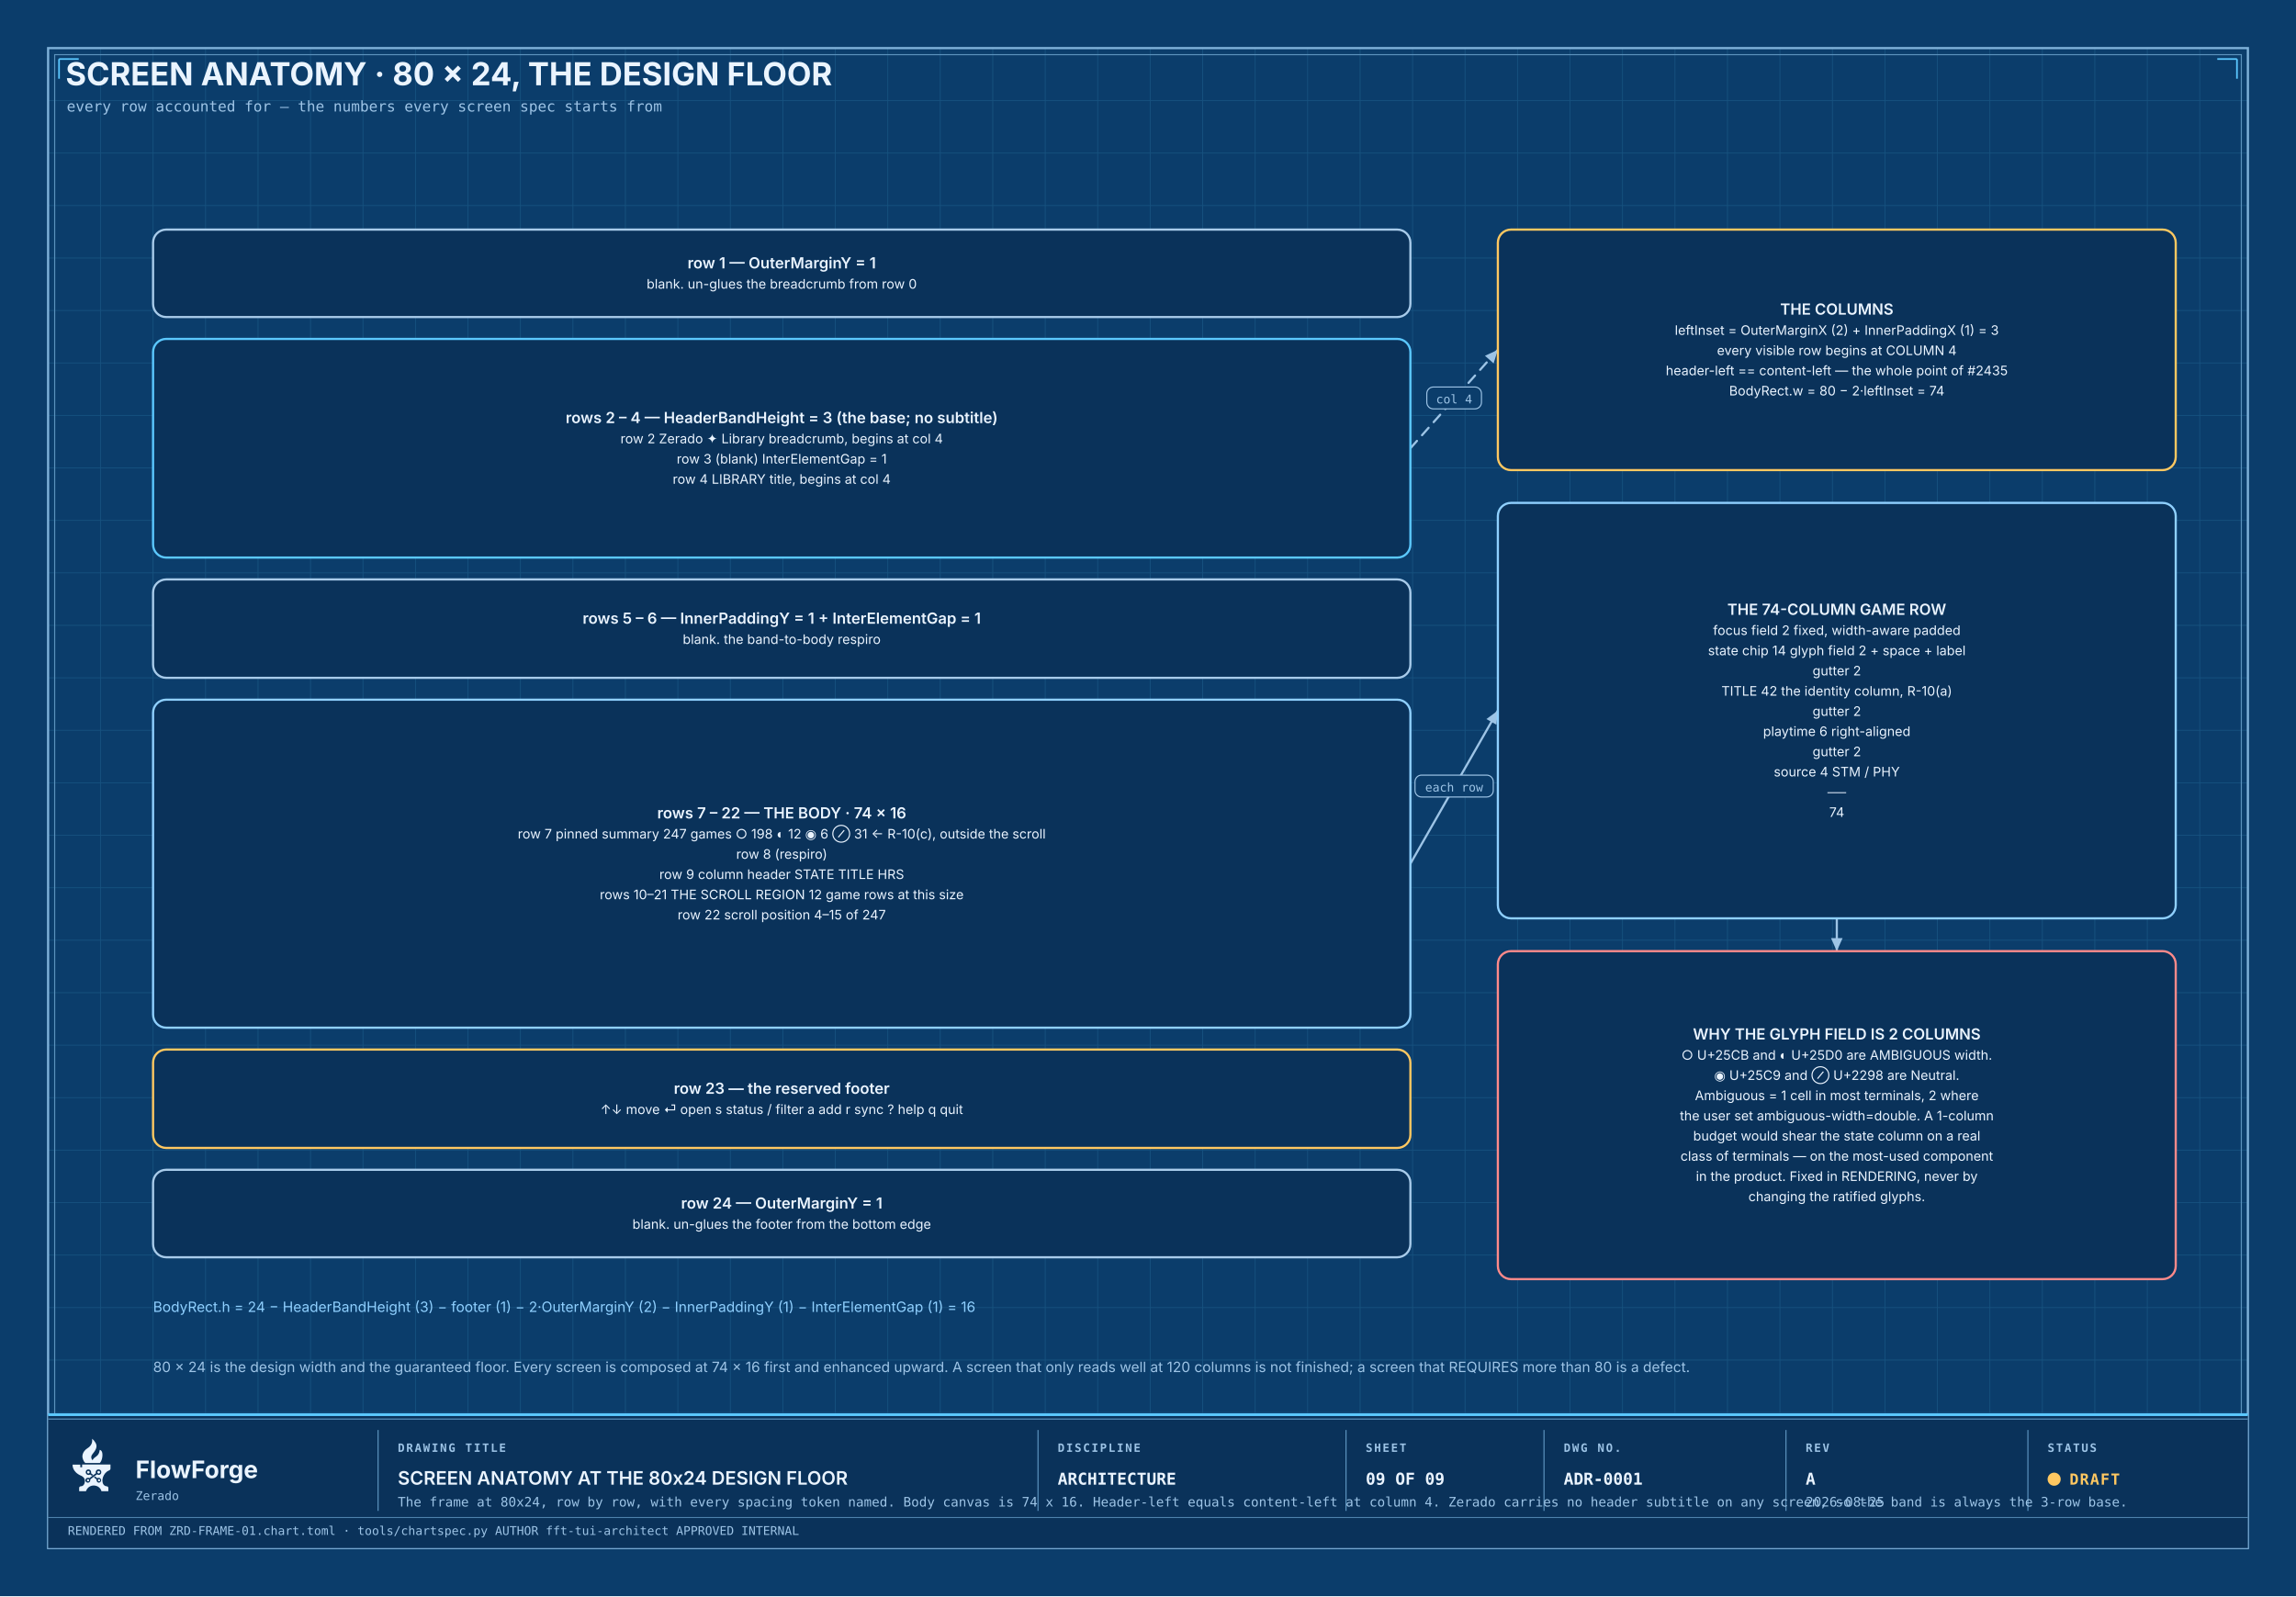
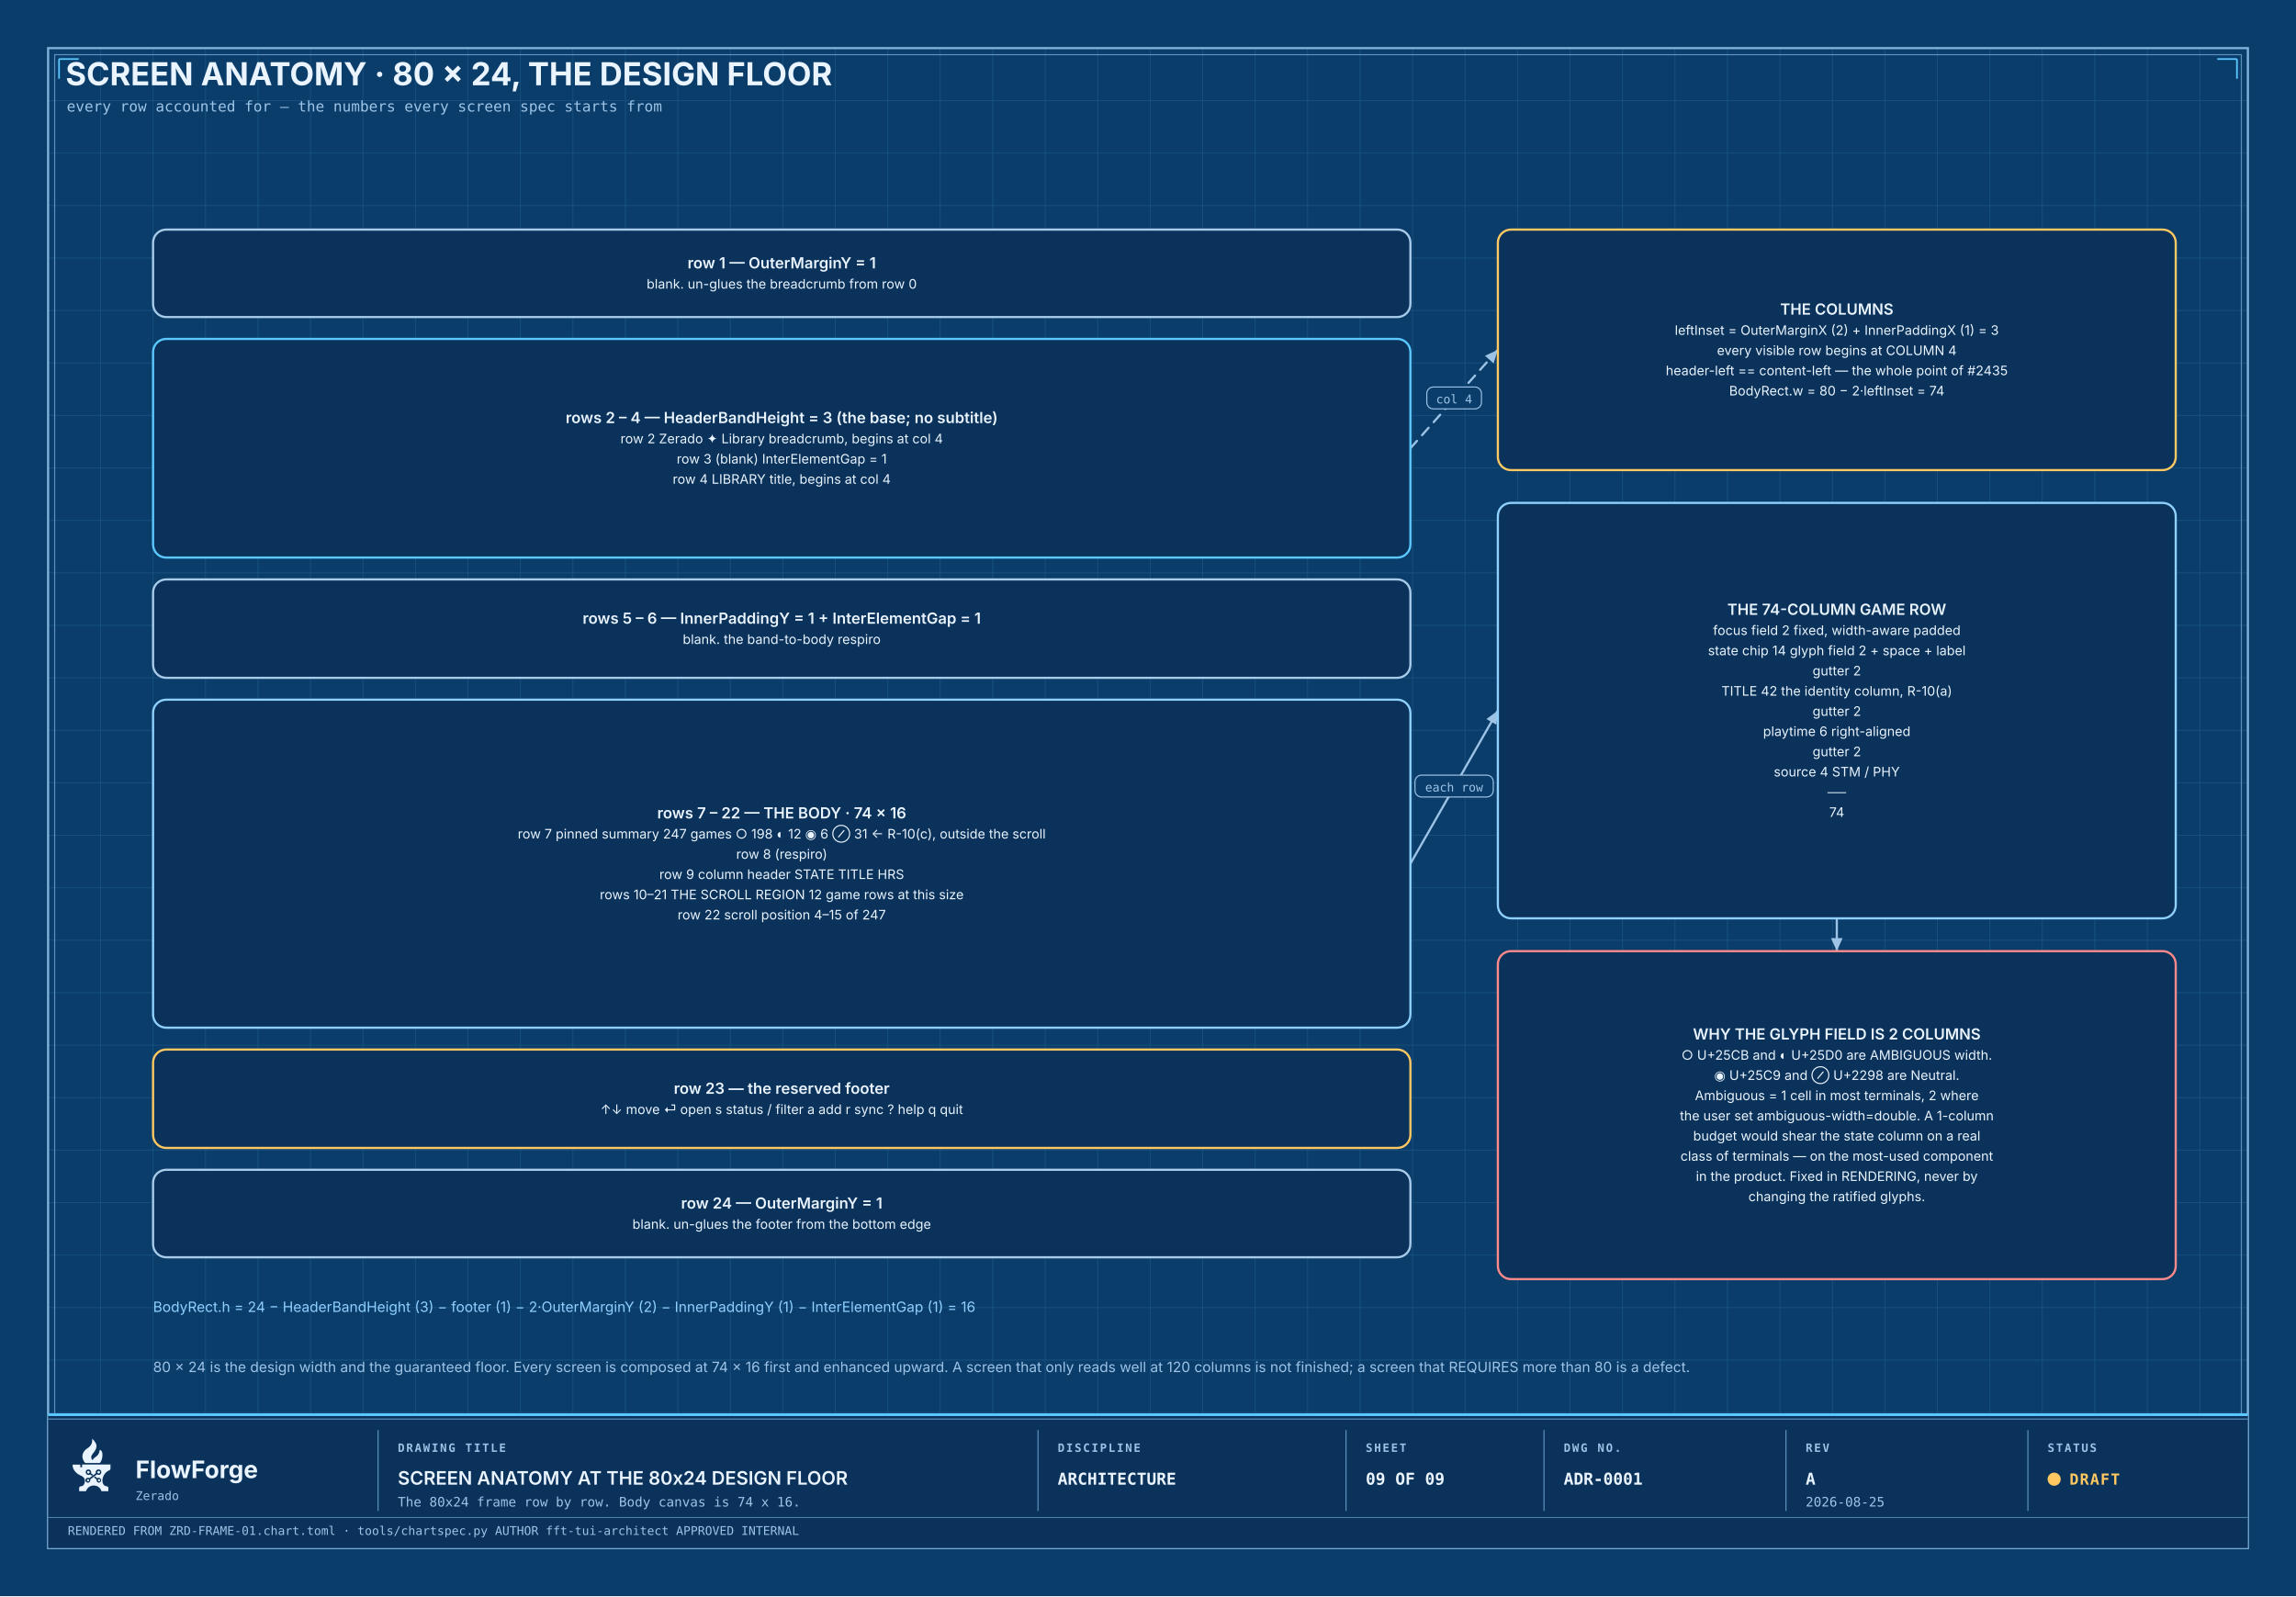
<svg xmlns="http://www.w3.org/2000/svg" width="2100" height="1460" viewBox="0 0 2100 1460" font-family="'Segoe UI', 'Helvetica Neue', Inter, Arial, sans-serif">
  <rect x="0" y="0" width="2100" height="1460" fill="#0B3D6B" />
  <line x1="44" y1="44" x2="44" y2="1416" stroke="#16527F" stroke-width="0.75" />
  <line x1="92" y1="44" x2="92" y2="1416" stroke="#16527F" stroke-width="0.75" />
  <line x1="140" y1="44" x2="140" y2="1416" stroke="#16527F" stroke-width="0.75" />
  <line x1="188" y1="44" x2="188" y2="1416" stroke="#16527F" stroke-width="0.75" />
  <line x1="236" y1="44" x2="236" y2="1416" stroke="#16527F" stroke-width="0.75" />
  <line x1="284" y1="44" x2="284" y2="1416" stroke="#16527F" stroke-width="0.75" />
  <line x1="332" y1="44" x2="332" y2="1416" stroke="#16527F" stroke-width="0.75" />
  <line x1="380" y1="44" x2="380" y2="1416" stroke="#16527F" stroke-width="0.75" />
  <line x1="428" y1="44" x2="428" y2="1416" stroke="#16527F" stroke-width="0.75" />
  <line x1="476" y1="44" x2="476" y2="1416" stroke="#16527F" stroke-width="0.75" />
  <line x1="524" y1="44" x2="524" y2="1416" stroke="#16527F" stroke-width="0.75" />
  <line x1="572" y1="44" x2="572" y2="1416" stroke="#16527F" stroke-width="0.75" />
  <line x1="620" y1="44" x2="620" y2="1416" stroke="#16527F" stroke-width="0.75" />
  <line x1="668" y1="44" x2="668" y2="1416" stroke="#16527F" stroke-width="0.75" />
  <line x1="716" y1="44" x2="716" y2="1416" stroke="#16527F" stroke-width="0.75" />
  <line x1="764" y1="44" x2="764" y2="1416" stroke="#16527F" stroke-width="0.75" />
  <line x1="812" y1="44" x2="812" y2="1416" stroke="#16527F" stroke-width="0.75" />
  <line x1="860" y1="44" x2="860" y2="1416" stroke="#16527F" stroke-width="0.75" />
  <line x1="908" y1="44" x2="908" y2="1416" stroke="#16527F" stroke-width="0.75" />
  <line x1="956" y1="44" x2="956" y2="1416" stroke="#16527F" stroke-width="0.75" />
  <line x1="1004" y1="44" x2="1004" y2="1416" stroke="#16527F" stroke-width="0.75" />
  <line x1="1052" y1="44" x2="1052" y2="1416" stroke="#16527F" stroke-width="0.75" />
  <line x1="1100" y1="44" x2="1100" y2="1416" stroke="#16527F" stroke-width="0.75" />
  <line x1="1148" y1="44" x2="1148" y2="1416" stroke="#16527F" stroke-width="0.75" />
  <line x1="1196" y1="44" x2="1196" y2="1416" stroke="#16527F" stroke-width="0.75" />
  <line x1="1244" y1="44" x2="1244" y2="1416" stroke="#16527F" stroke-width="0.75" />
  <line x1="1292" y1="44" x2="1292" y2="1416" stroke="#16527F" stroke-width="0.75" />
  <line x1="1340" y1="44" x2="1340" y2="1416" stroke="#16527F" stroke-width="0.75" />
  <line x1="1388" y1="44" x2="1388" y2="1416" stroke="#16527F" stroke-width="0.75" />
  <line x1="1436" y1="44" x2="1436" y2="1416" stroke="#16527F" stroke-width="0.75" />
  <line x1="1484" y1="44" x2="1484" y2="1416" stroke="#16527F" stroke-width="0.75" />
  <line x1="1532" y1="44" x2="1532" y2="1416" stroke="#16527F" stroke-width="0.75" />
  <line x1="1580" y1="44" x2="1580" y2="1416" stroke="#16527F" stroke-width="0.75" />
  <line x1="1628" y1="44" x2="1628" y2="1416" stroke="#16527F" stroke-width="0.75" />
  <line x1="1676" y1="44" x2="1676" y2="1416" stroke="#16527F" stroke-width="0.75" />
  <line x1="1724" y1="44" x2="1724" y2="1416" stroke="#16527F" stroke-width="0.75" />
  <line x1="1772" y1="44" x2="1772" y2="1416" stroke="#16527F" stroke-width="0.75" />
  <line x1="1820" y1="44" x2="1820" y2="1416" stroke="#16527F" stroke-width="0.75" />
  <line x1="1868" y1="44" x2="1868" y2="1416" stroke="#16527F" stroke-width="0.75" />
  <line x1="1916" y1="44" x2="1916" y2="1416" stroke="#16527F" stroke-width="0.75" />
  <line x1="1964" y1="44" x2="1964" y2="1416" stroke="#16527F" stroke-width="0.75" />
  <line x1="2012" y1="44" x2="2012" y2="1416" stroke="#16527F" stroke-width="0.75" />
  <line x1="44" y1="44" x2="2056" y2="44" stroke="#16527F" stroke-width="0.75" />
  <line x1="44" y1="92" x2="2056" y2="92" stroke="#16527F" stroke-width="0.75" />
  <line x1="44" y1="140" x2="2056" y2="140" stroke="#16527F" stroke-width="0.75" />
  <line x1="44" y1="188" x2="2056" y2="188" stroke="#16527F" stroke-width="0.75" />
  <line x1="44" y1="236" x2="2056" y2="236" stroke="#16527F" stroke-width="0.75" />
  <line x1="44" y1="284" x2="2056" y2="284" stroke="#16527F" stroke-width="0.75" />
  <line x1="44" y1="332" x2="2056" y2="332" stroke="#16527F" stroke-width="0.75" />
  <line x1="44" y1="380" x2="2056" y2="380" stroke="#16527F" stroke-width="0.75" />
  <line x1="44" y1="428" x2="2056" y2="428" stroke="#16527F" stroke-width="0.75" />
  <line x1="44" y1="476" x2="2056" y2="476" stroke="#16527F" stroke-width="0.75" />
  <line x1="44" y1="524" x2="2056" y2="524" stroke="#16527F" stroke-width="0.75" />
  <line x1="44" y1="572" x2="2056" y2="572" stroke="#16527F" stroke-width="0.75" />
  <line x1="44" y1="620" x2="2056" y2="620" stroke="#16527F" stroke-width="0.75" />
  <line x1="44" y1="668" x2="2056" y2="668" stroke="#16527F" stroke-width="0.75" />
  <line x1="44" y1="716" x2="2056" y2="716" stroke="#16527F" stroke-width="0.75" />
  <line x1="44" y1="764" x2="2056" y2="764" stroke="#16527F" stroke-width="0.75" />
  <line x1="44" y1="812" x2="2056" y2="812" stroke="#16527F" stroke-width="0.75" />
  <line x1="44" y1="860" x2="2056" y2="860" stroke="#16527F" stroke-width="0.75" />
  <line x1="44" y1="908" x2="2056" y2="908" stroke="#16527F" stroke-width="0.75" />
  <line x1="44" y1="956" x2="2056" y2="956" stroke="#16527F" stroke-width="0.75" />
  <line x1="44" y1="1004" x2="2056" y2="1004" stroke="#16527F" stroke-width="0.75" />
  <line x1="44" y1="1052" x2="2056" y2="1052" stroke="#16527F" stroke-width="0.75" />
  <line x1="44" y1="1100" x2="2056" y2="1100" stroke="#16527F" stroke-width="0.75" />
  <line x1="44" y1="1148" x2="2056" y2="1148" stroke="#16527F" stroke-width="0.75" />
  <line x1="44" y1="1196" x2="2056" y2="1196" stroke="#16527F" stroke-width="0.75" />
  <line x1="44" y1="1244" x2="2056" y2="1244" stroke="#16527F" stroke-width="0.75" />
  <line x1="44" y1="1292" x2="2056" y2="1292" stroke="#16527F" stroke-width="0.75" />
  <line x1="44" y1="1340" x2="2056" y2="1340" stroke="#16527F" stroke-width="0.75" />
  <line x1="44" y1="1388" x2="2056" y2="1388" stroke="#16527F" stroke-width="0.75" />
  <rect x="44" y="44" width="2012" height="1372" fill="none" stroke="#7FB2DA" stroke-width="2" />
  <rect x="50" y="50" width="2000" height="1360" fill="none" stroke="#5C93BE" stroke-width="1" />
  <line x1="54" y1="54" x2="72" y2="54" stroke="#5BC8FF" stroke-width="1.5" />
  <line x1="54" y1="54" x2="54" y2="72" stroke="#5BC8FF" stroke-width="1.5" />
  <line x1="2046" y1="54" x2="2028" y2="54" stroke="#5BC8FF" stroke-width="1.5" />
  <line x1="2046" y1="54" x2="2046" y2="72" stroke="#5BC8FF" stroke-width="1.5" />
  <line x1="54" y1="1406" x2="72" y2="1406" stroke="#5BC8FF" stroke-width="1.5" />
  <line x1="54" y1="1406" x2="54" y2="1388" stroke="#5BC8FF" stroke-width="1.5" />
  <line x1="2046" y1="1406" x2="2028" y2="1406" stroke="#5BC8FF" stroke-width="1.5" />
  <line x1="2046" y1="1406" x2="2046" y2="1388" stroke="#5BC8FF" stroke-width="1.5" />
  <text x="60" y="78" font-family="'Segoe UI', 'Helvetica Neue', Inter, Arial, sans-serif" font-size="29" font-weight="700" fill="#EAF4FF">SCREEN ANATOMY  ·  80 × 24, THE DESIGN FLOOR</text>
  <text x="61" y="102" font-family="ui-monospace, 'Cascadia Code', 'JetBrains Mono', monospace" font-size="13.5" fill="#9DC4E6">every row accounted for — the numbers every screen spec starts from</text>
  <polyline points="1290.0,410.0 1370.0,320.0" fill="none" stroke="#9DC4E6" stroke-width="2.0" stroke-dasharray="9 7" stroke-linejoin="round" stroke-linecap="round" />
  <polygon points="1370.0,320.0 1366.1,332.4 1358.2,325.4" fill="#9DC4E6" />
  <polyline points="1290.0,790.0 1370.0,650.0" fill="none" stroke="#9DC4E6" stroke-width="2.0" stroke-linejoin="round" stroke-linecap="round" />
  <polygon points="1370.0,650.0 1368.7,662.9 1359.5,657.7" fill="#9DC4E6" />
  <polyline points="1680.0,840.0 1680.0,870.0" fill="none" stroke="#9DC4E6" stroke-width="2.0" stroke-linejoin="round" stroke-linecap="round" />
  <polygon points="1680.0,870.0 1674.7,858.1 1685.3,858.1" fill="#9DC4E6" />
  <rect x="140.0" y="210.0" width="1150.0" height="80.0" rx="12" ry="12" fill="#0A325A" stroke="#A8CBEA" stroke-width="2.0" />
  <text x="715.0" y="245.5" font-family="'Segoe UI', 'Helvetica Neue', Inter, Arial, sans-serif" font-size="14" fill="#EAF4FF" text-anchor="middle" font-weight="600">row 1   —   OuterMarginY = 1</text>
  <text x="715.0" y="264.0" font-family="'Segoe UI', 'Helvetica Neue', Inter, Arial, sans-serif" font-size="12" fill="#EAF4FF" text-anchor="middle" font-weight="400">blank. un-glues the breadcrumb from row 0</text>
  <rect x="140.0" y="310.0" width="1150.0" height="200.0" rx="12" ry="12" fill="#0A325A" stroke="#5BC8FF" stroke-width="2.0" />
  <text x="715.0" y="387.0" font-family="'Segoe UI', 'Helvetica Neue', Inter, Arial, sans-serif" font-size="14" fill="#EAF4FF" text-anchor="middle" font-weight="600">rows 2 – 4   —   HeaderBandHeight = 3   (the base; no subtitle)</text>
  <text x="715.0" y="405.5" font-family="'Segoe UI', 'Helvetica Neue', Inter, Arial, sans-serif" font-size="12" fill="#EAF4FF" text-anchor="middle" font-weight="400">row 2      Zerado ✦ Library            breadcrumb, begins at col 4</text>
  <text x="715.0" y="424.0" font-family="'Segoe UI', 'Helvetica Neue', Inter, Arial, sans-serif" font-size="12" fill="#EAF4FF" text-anchor="middle" font-weight="400">row 3      (blank)                     InterElementGap = 1</text>
  <text x="715.0" y="442.5" font-family="'Segoe UI', 'Helvetica Neue', Inter, Arial, sans-serif" font-size="12" fill="#EAF4FF" text-anchor="middle" font-weight="400">row 4      LIBRARY                     title, begins at col 4</text>
  <rect x="140.0" y="530.0" width="1150.0" height="90.0" rx="12" ry="12" fill="#0A325A" stroke="#A8CBEA" stroke-width="2.0" />
  <text x="715.0" y="570.5" font-family="'Segoe UI', 'Helvetica Neue', Inter, Arial, sans-serif" font-size="14" fill="#EAF4FF" text-anchor="middle" font-weight="600">rows 5 – 6   —   InnerPaddingY = 1  +  InterElementGap = 1</text>
  <text x="715.0" y="589.0" font-family="'Segoe UI', 'Helvetica Neue', Inter, Arial, sans-serif" font-size="12" fill="#EAF4FF" text-anchor="middle" font-weight="400">blank. the band-to-body respiro</text>
  <rect x="140.0" y="640.0" width="1150.0" height="300.0" rx="12" ry="12" fill="#0A325A" stroke="#8FD0FF" stroke-width="2.0" />
  <text x="715.0" y="748.6" font-family="'Segoe UI', 'Helvetica Neue', Inter, Arial, sans-serif" font-size="14" fill="#EAF4FF" text-anchor="middle" font-weight="600">rows 7 – 22   —   THE BODY   ·   74 × 16</text>
  <text x="715.0" y="767.0" font-family="'Segoe UI', 'Helvetica Neue', Inter, Arial, sans-serif" font-size="12" fill="#EAF4FF" text-anchor="middle" font-weight="400">row  7      pinned summary      247 games  ○ 198  ◐ 12  ◉ 6  ⊘ 31    ← R-10(c), outside the scroll</text>
  <text x="715.0" y="785.5" font-family="'Segoe UI', 'Helvetica Neue', Inter, Arial, sans-serif" font-size="12" fill="#EAF4FF" text-anchor="middle" font-weight="400">row  8      (respiro)</text>
  <text x="715.0" y="804.0" font-family="'Segoe UI', 'Helvetica Neue', Inter, Arial, sans-serif" font-size="12" fill="#EAF4FF" text-anchor="middle" font-weight="400">row  9      column header       STATE           TITLE                  HRS</text>
  <text x="715.0" y="822.5" font-family="'Segoe UI', 'Helvetica Neue', Inter, Arial, sans-serif" font-size="12" fill="#EAF4FF" text-anchor="middle" font-weight="400">rows 10–21  THE SCROLL REGION   12 game rows at this size</text>
  <text x="715.0" y="841.0" font-family="'Segoe UI', 'Helvetica Neue', Inter, Arial, sans-serif" font-size="12" fill="#EAF4FF" text-anchor="middle" font-weight="400">row 22      scroll position     4–15 of 247</text>
  <rect x="140.0" y="960.0" width="1150.0" height="90.0" rx="12" ry="12" fill="#0A325A" stroke="#FFC861" stroke-width="2.0" />
  <text x="715.0" y="1000.5" font-family="'Segoe UI', 'Helvetica Neue', Inter, Arial, sans-serif" font-size="14" fill="#EAF4FF" text-anchor="middle" font-weight="600">row 23   —   the reserved footer</text>
  <text x="715.0" y="1019.0" font-family="'Segoe UI', 'Helvetica Neue', Inter, Arial, sans-serif" font-size="12" fill="#EAF4FF" text-anchor="middle" font-weight="400">↑↓ move   ⏎ open   s status   / filter   a add   r sync   ? help   q quit</text>
  <rect x="140.0" y="1070.0" width="1150.0" height="80.0" rx="12" ry="12" fill="#0A325A" stroke="#A8CBEA" stroke-width="2.0" />
  <text x="715.0" y="1105.5" font-family="'Segoe UI', 'Helvetica Neue', Inter, Arial, sans-serif" font-size="14" fill="#EAF4FF" text-anchor="middle" font-weight="600">row 24   —   OuterMarginY = 1</text>
  <text x="715.0" y="1124.0" font-family="'Segoe UI', 'Helvetica Neue', Inter, Arial, sans-serif" font-size="12" fill="#EAF4FF" text-anchor="middle" font-weight="400">blank. un-glues the footer from the bottom edge</text>
  <rect x="1370.0" y="210.0" width="620.0" height="220.0" rx="12" ry="12" fill="#0A325A" stroke="#FFC861" stroke-width="2.0" />
  <text x="1680.0" y="287.8" font-family="'Segoe UI', 'Helvetica Neue', Inter, Arial, sans-serif" font-size="14" fill="#EAF4FF" text-anchor="middle" font-weight="600">THE COLUMNS</text>
  <text x="1680.0" y="306.3" font-family="'Segoe UI', 'Helvetica Neue', Inter, Arial, sans-serif" font-size="12" fill="#EAF4FF" text-anchor="middle" font-weight="400">leftInset = OuterMarginX (2) + InnerPaddingX (1) = 3</text>
  <text x="1680.0" y="324.8" font-family="'Segoe UI', 'Helvetica Neue', Inter, Arial, sans-serif" font-size="12" fill="#EAF4FF" text-anchor="middle" font-weight="400">every visible row begins at COLUMN 4</text>
  <text x="1680.0" y="343.2" font-family="'Segoe UI', 'Helvetica Neue', Inter, Arial, sans-serif" font-size="12" fill="#EAF4FF" text-anchor="middle" font-weight="400">header-left == content-left  — the whole point of #2435</text>
  <text x="1680.0" y="361.7" font-family="'Segoe UI', 'Helvetica Neue', Inter, Arial, sans-serif" font-size="12" fill="#EAF4FF" text-anchor="middle" font-weight="400">BodyRect.w = 80 − 2·leftInset = 74</text>
  <rect x="1370.0" y="460.0" width="620.0" height="380.0" rx="12" ry="12" fill="#0A325A" stroke="#8FD0FF" stroke-width="2.0" />
  <text x="1680.0" y="562.4" font-family="'Segoe UI', 'Helvetica Neue', Inter, Arial, sans-serif" font-size="14" fill="#EAF4FF" text-anchor="middle" font-weight="600">THE 74-COLUMN GAME ROW</text>
  <text x="1680.0" y="580.8" font-family="'Segoe UI', 'Helvetica Neue', Inter, Arial, sans-serif" font-size="12" fill="#EAF4FF" text-anchor="middle" font-weight="400">focus field       2    fixed, width-aware padded</text>
  <text x="1680.0" y="599.3" font-family="'Segoe UI', 'Helvetica Neue', Inter, Arial, sans-serif" font-size="12" fill="#EAF4FF" text-anchor="middle" font-weight="400">state chip       14    glyph field 2 + space + label</text>
  <text x="1680.0" y="617.8" font-family="'Segoe UI', 'Helvetica Neue', Inter, Arial, sans-serif" font-size="12" fill="#EAF4FF" text-anchor="middle" font-weight="400">gutter            2</text>
  <text x="1680.0" y="636.3" font-family="'Segoe UI', 'Helvetica Neue', Inter, Arial, sans-serif" font-size="12" fill="#EAF4FF" text-anchor="middle" font-weight="400">TITLE            42    the identity column, R-10(a)</text>
  <text x="1680.0" y="654.8" font-family="'Segoe UI', 'Helvetica Neue', Inter, Arial, sans-serif" font-size="12" fill="#EAF4FF" text-anchor="middle" font-weight="400">gutter            2</text>
  <text x="1680.0" y="673.2" font-family="'Segoe UI', 'Helvetica Neue', Inter, Arial, sans-serif" font-size="12" fill="#EAF4FF" text-anchor="middle" font-weight="400">playtime          6    right-aligned</text>
  <text x="1680.0" y="691.7" font-family="'Segoe UI', 'Helvetica Neue', Inter, Arial, sans-serif" font-size="12" fill="#EAF4FF" text-anchor="middle" font-weight="400">gutter            2</text>
  <text x="1680.0" y="710.2" font-family="'Segoe UI', 'Helvetica Neue', Inter, Arial, sans-serif" font-size="12" fill="#EAF4FF" text-anchor="middle" font-weight="400">source            4    STM / PHY</text>
  <text x="1680.0" y="728.7" font-family="'Segoe UI', 'Helvetica Neue', Inter, Arial, sans-serif" font-size="12" fill="#EAF4FF" text-anchor="middle" font-weight="400">                 ──</text>
  <text x="1680.0" y="747.2" font-family="'Segoe UI', 'Helvetica Neue', Inter, Arial, sans-serif" font-size="12" fill="#EAF4FF" text-anchor="middle" font-weight="400">                 74</text>
  <rect x="1370.0" y="870.0" width="620.0" height="300.0" rx="12" ry="12" fill="#0A325A" stroke="#FF8A8A" stroke-width="2.0" />
  <text x="1680.0" y="950.8" font-family="'Segoe UI', 'Helvetica Neue', Inter, Arial, sans-serif" font-size="14" fill="#EAF4FF" text-anchor="middle" font-weight="600">WHY THE GLYPH FIELD IS 2 COLUMNS</text>
  <text x="1680.0" y="969.3" font-family="'Segoe UI', 'Helvetica Neue', Inter, Arial, sans-serif" font-size="12" fill="#EAF4FF" text-anchor="middle" font-weight="400">○ U+25CB and ◐ U+25D0 are AMBIGUOUS width.</text>
  <text x="1680.0" y="987.8" font-family="'Segoe UI', 'Helvetica Neue', Inter, Arial, sans-serif" font-size="12" fill="#EAF4FF" text-anchor="middle" font-weight="400">◉ U+25C9 and ⊘ U+2298 are Neutral.</text>
  <text x="1680.0" y="1006.3" font-family="'Segoe UI', 'Helvetica Neue', Inter, Arial, sans-serif" font-size="12" fill="#EAF4FF" text-anchor="middle" font-weight="400">Ambiguous = 1 cell in most terminals, 2 where</text>
  <text x="1680.0" y="1024.8" font-family="'Segoe UI', 'Helvetica Neue', Inter, Arial, sans-serif" font-size="12" fill="#EAF4FF" text-anchor="middle" font-weight="400">the user set ambiguous-width=double. A 1-column</text>
  <text x="1680.0" y="1043.2" font-family="'Segoe UI', 'Helvetica Neue', Inter, Arial, sans-serif" font-size="12" fill="#EAF4FF" text-anchor="middle" font-weight="400">budget would shear the state column on a real</text>
  <text x="1680.0" y="1061.7" font-family="'Segoe UI', 'Helvetica Neue', Inter, Arial, sans-serif" font-size="12" fill="#EAF4FF" text-anchor="middle" font-weight="400">class of terminals — on the most-used component</text>
  <text x="1680.0" y="1080.2" font-family="'Segoe UI', 'Helvetica Neue', Inter, Arial, sans-serif" font-size="12" fill="#EAF4FF" text-anchor="middle" font-weight="400">in the product. Fixed in RENDERING, never by</text>
  <text x="1680.0" y="1098.7" font-family="'Segoe UI', 'Helvetica Neue', Inter, Arial, sans-serif" font-size="12" fill="#EAF4FF" text-anchor="middle" font-weight="400">changing the ratified glyphs.</text>
  <rect x="1305.0" y="354.0" width="50.0" height="20" rx="6" fill="#0B3D6B" stroke="#9DC4E6" stroke-width="1" opacity="1" />
  <text x="1330.0" y="369.0" font-family="ui-monospace, 'Cascadia Code', 'JetBrains Mono', monospace" font-size="11" fill="#9DC4E6" text-anchor="middle">col 4</text>
  <rect x="1294.2" y="709.0" width="71.6" height="20" rx="6" fill="#0B3D6B" stroke="#9DC4E6" stroke-width="1" opacity="1" />
  <text x="1330.0" y="724.0" font-family="ui-monospace, 'Cascadia Code', 'JetBrains Mono', monospace" font-size="11" fill="#9DC4E6" text-anchor="middle">each row</text>
  <text x="140.0" y="1200.0" font-family="'Segoe UI', 'Helvetica Neue', Inter, Arial, sans-serif" font-size="13" fill="#8FD0FF" text-anchor="start" font-weight="normal">BodyRect.h = 24 − HeaderBandHeight (3) − footer (1) − 2·OuterMarginY (2) − InnerPaddingY (1) − InterElementGap (1) = 16</text>
  <text x="140.0" y="1255.0" font-family="'Segoe UI', 'Helvetica Neue', Inter, Arial, sans-serif" font-size="13" fill="#9DC4E6" text-anchor="start" font-weight="normal">80 × 24 is the design width and the guaranteed floor. Every screen is composed at 74 × 16 first and enhanced upward. A screen that only reads well at 120 columns is not finished; a screen that REQUIRES more than 80 is a defect.</text>
  <rect x="44" y="1294" width="2012" height="122" fill="#0A325A" />
  <line x1="44" y1="1294" x2="2056" y2="1294" stroke="#5BC8FF" stroke-width="2.5" />
  <line x1="44" y1="1298" x2="2056" y2="1298" stroke="#5C93BE" stroke-width="1" />
  <line x1="345.8" y1="1308" x2="345.8" y2="1382" stroke="#5C93BE" stroke-width="1" />
  <line x1="949.4" y1="1308" x2="949.4" y2="1382" stroke="#5C93BE" stroke-width="1" />
  <line x1="1231.1" y1="1308" x2="1231.1" y2="1382" stroke="#5C93BE" stroke-width="1" />
  <line x1="1412.2" y1="1308" x2="1412.2" y2="1382" stroke="#5C93BE" stroke-width="1" />
  <line x1="1633.5" y1="1308" x2="1633.5" y2="1382" stroke="#5C93BE" stroke-width="1" />
  <line x1="1854.8" y1="1308" x2="1854.8" y2="1382" stroke="#5C93BE" stroke-width="1" />
  <g transform="translate(58.0,1313.0) scale(1.5)" fill="#EAF4FF" stroke="none">
    <path d="M14.5,22.4c0-.4.3-.7.7-.7s.7.3.7.7-.3.7-.7.7-.7-.3-.7-.7Z" />
    <path d="M15,26.7c-.3,0-.6.3-.6.6s.3.6.6.6.6-.3.6-.6-.3-.6-.6-.6ZM21.5,21.7c-.4,0-.7.3-.7.7s.3.7.7.7.7-.3.7-.7-.3-.7-.7-.7ZM21.5,21.7c-.4,0-.7.3-.7.7s.3.7.7.7.7-.3.7-.7-.3-.7-.7-.7ZM15,26.7c-.3,0-.6.3-.6.6s.3.6.6.6.6-.3.6-.6-.3-.6-.6-.6ZM11.4,17.8v1.6h-1.1v-1.6h-4.7s-.5,4.4,5.3,6.8c0,0,2.2.9,2.2,3h0c0,.2,0,3.4-2.5,3.4-.6,0-1,.5-1,1v2h4.2c0-.1,0-.3.1-.4.5-1.1,1.3-2.1,2.4-2.6.6-.3,1.4-.5,2.2-.5s1.5.2,2.2.5c.8.4,1.5,1,2,1.8.2.4.4.8.5,1.2h4.2v-2c0-.6-.5-1-1-1,0,0-2.4,0-2.6-3.1,0-.5,0-.7,0-1,.2-1.9,1.3-3.8,2.8-4.9,0,0,.2-.1.3-.2.3-.2.7-.3,1-.5.4-.1.8-.6.8-1.1v-2.5H11.4ZM15.2,20.7c.9,0,1.7.7,1.7,1.7s0,.4-.1.6l1.3,1-.7.6-1.1-.8c-.3.2-.6.3-1,.3-.9,0-1.7-.7-1.7-1.7s.7-1.7,1.7-1.7ZM21.7,28.8c-.8,0-1.5-.7-1.5-1.5s0-.3,0-.5l-1.6-1.2.7-.6,1.4,1.1c.2-.2.5-.3.8-.3.8,0,1.5.7,1.5,1.5s-.7,1.5-1.5,1.5ZM21.5,24c-.4,0-.7-.1-1-.3l-4.1,3.1c0,.2,0,.3,0,.5,0,.8-.7,1.5-1.5,1.5s-1.5-.7-1.5-1.5.7-1.5,1.5-1.5.6,0,.8.3l4.1-3.1c0-.2-.1-.4-.1-.6,0-.9.7-1.7,1.7-1.7s1.7.7,1.7,1.7-.7,1.7-1.7,1.7ZM21.7,26.7c-.3,0-.6.3-.6.6s.3.6.6.6.6-.3.6-.6-.3-.6-.6-.6ZM21.5,21.7c-.4,0-.7.3-.7.7s.3.7.7.7.7-.3.7-.7-.3-.7-.7-.7ZM15,26.7c-.3,0-.6.3-.6.6s.3.6.6.6.6-.3.6-.6-.3-.6-.6-.6Z" />
    <path d="M17.4,1.9s1.1,3.5-2.6,5.8c-3.7,2.3-3.2,5.5-3.2,5.5,0,0,.3,2.5,1.8,3.6h8.8s1.5-1.4,1.6-4.7-1.7-3.3-1.7-3.3c0,0,0,2.6-2.1,4s-2.2,2.3-2.2,2.3c0,0-1.8-1.6-.1-3.7s3.4-4.4,1.9-6.9-2.3-2.4-2.3-2.4Z" />
    <path d="M15.6,27.3c0,.3-.3.6-.6.6s-.6-.3-.6-.6.3-.6.6-.6.6.3.6.6Z" />
    <path d="M22.2,22.4c0,.4-.3.7-.7.7s-.7-.3-.7-.7.3-.7.7-.7.7.3.7.7Z" />
    <path d="M22.3,27.3c0,.3-.3.6-.6.6s-.6-.3-.6-.6.3-.6.6-.6.6.3.6.6Z" />
    <path d="M15.9,22.4c0,.4-.3.7-.7.7s-.7-.3-.7-.7.3-.7.7-.7.7.3.7.7Z" />
  </g>
  <text x="124.0" y="1352" font-family="'Segoe UI', 'Helvetica Neue', Inter, Arial, sans-serif" font-size="22" font-weight="700" fill="#EAF4FF">FlowForge</text>
  <text x="124.0" y="1372" font-family="ui-monospace, 'Cascadia Code', 'JetBrains Mono', monospace" font-size="11" fill="#9DC4E6">Zerado</text>
  <text x="363.8" y="1328" font-family="ui-monospace, 'Cascadia Code', 'JetBrains Mono', monospace" font-size="10.5" font-weight="700" letter-spacing="1.4" fill="#9DC4E6">DRAWING TITLE</text>
  <text x="363.8" y="1358" font-family="'Segoe UI', 'Helvetica Neue', Inter, Arial, sans-serif" font-size="17" font-weight="600" fill="#EAF4FF">SCREEN ANATOMY AT THE 80x24 DESIGN FLOOR</text>
-   <text x="363.8" y="1378" font-family="ui-monospace, 'Cascadia Code', 'JetBrains Mono', monospace" font-size="12" fill="#9DC4E6">The frame at 80x24, row by row, with every spacing token named. Body canvas is 74 x 16. Header-left equals content-left at column 4. Zerado carries no header subtitle on any screen, so the band is always the 3-row base.</text>
+   <text x="363.8" y="1378" font-family="ui-monospace, 'Cascadia Code', 'JetBrains Mono', monospace" font-size="12" fill="#9DC4E6">The 80x24 frame row by row. Body canvas is 74 x 16.</text>
  <text x="967.4" y="1328" font-family="ui-monospace, 'Cascadia Code', 'JetBrains Mono', monospace" font-size="10.5" font-weight="700" letter-spacing="1.4" fill="#9DC4E6">DISCIPLINE</text>
  <text x="967.4" y="1358" font-family="ui-monospace, 'Cascadia Code', 'JetBrains Mono', monospace" font-size="15" font-weight="600" fill="#EAF4FF">ARCHITECTURE</text>
  <text x="1249.1" y="1328" font-family="ui-monospace, 'Cascadia Code', 'JetBrains Mono', monospace" font-size="10.5" font-weight="700" letter-spacing="1.4" fill="#9DC4E6">SHEET</text>
  <text x="1249.1" y="1358" font-family="ui-monospace, 'Cascadia Code', 'JetBrains Mono', monospace" font-size="15" font-weight="600" fill="#EAF4FF">09 OF 09</text>
  <text x="1430.2" y="1328" font-family="ui-monospace, 'Cascadia Code', 'JetBrains Mono', monospace" font-size="10.5" font-weight="700" letter-spacing="1.4" fill="#9DC4E6">DWG NO.</text>
  <text x="1430.2" y="1358" font-family="ui-monospace, 'Cascadia Code', 'JetBrains Mono', monospace" font-size="15" font-weight="600" fill="#EAF4FF">ADR-0001</text>
  <text x="1651.5" y="1328" font-family="ui-monospace, 'Cascadia Code', 'JetBrains Mono', monospace" font-size="10.5" font-weight="700" letter-spacing="1.4" fill="#9DC4E6">REV</text>
  <text x="1651.5" y="1358" font-family="ui-monospace, 'Cascadia Code', 'JetBrains Mono', monospace" font-size="15" font-weight="600" fill="#EAF4FF">A</text>
  <text x="1651.5" y="1378" font-family="ui-monospace, 'Cascadia Code', 'JetBrains Mono', monospace" font-size="12" fill="#9DC4E6">2026-08-25</text>
  <text x="1872.8" y="1328" font-family="ui-monospace, 'Cascadia Code', 'JetBrains Mono', monospace" font-size="10.5" font-weight="700" letter-spacing="1.4" fill="#9DC4E6">STATUS</text>
  <circle cx="1878.8" cy="1353" r="6" fill="#FFC861" />
  <text x="1892.8" y="1358" font-family="ui-monospace, 'Cascadia Code', 'JetBrains Mono', monospace" font-size="14" font-weight="600" letter-spacing="1" fill="#FFC861">DRAFT</text>
  <line x1="44" y1="1388" x2="2056" y2="1388" stroke="#5C93BE" stroke-width="0.75" />
  <text x="62.0" y="1404" font-family="ui-monospace, 'Cascadia Code', 'JetBrains Mono', monospace" font-size="11" fill="#9DC4E6">RENDERED FROM  ZRD-FRAME-01.chart.toml · tools/chartspec.py      AUTHOR fft-tui-architect      APPROVED       INTERNAL</text>
</svg>
